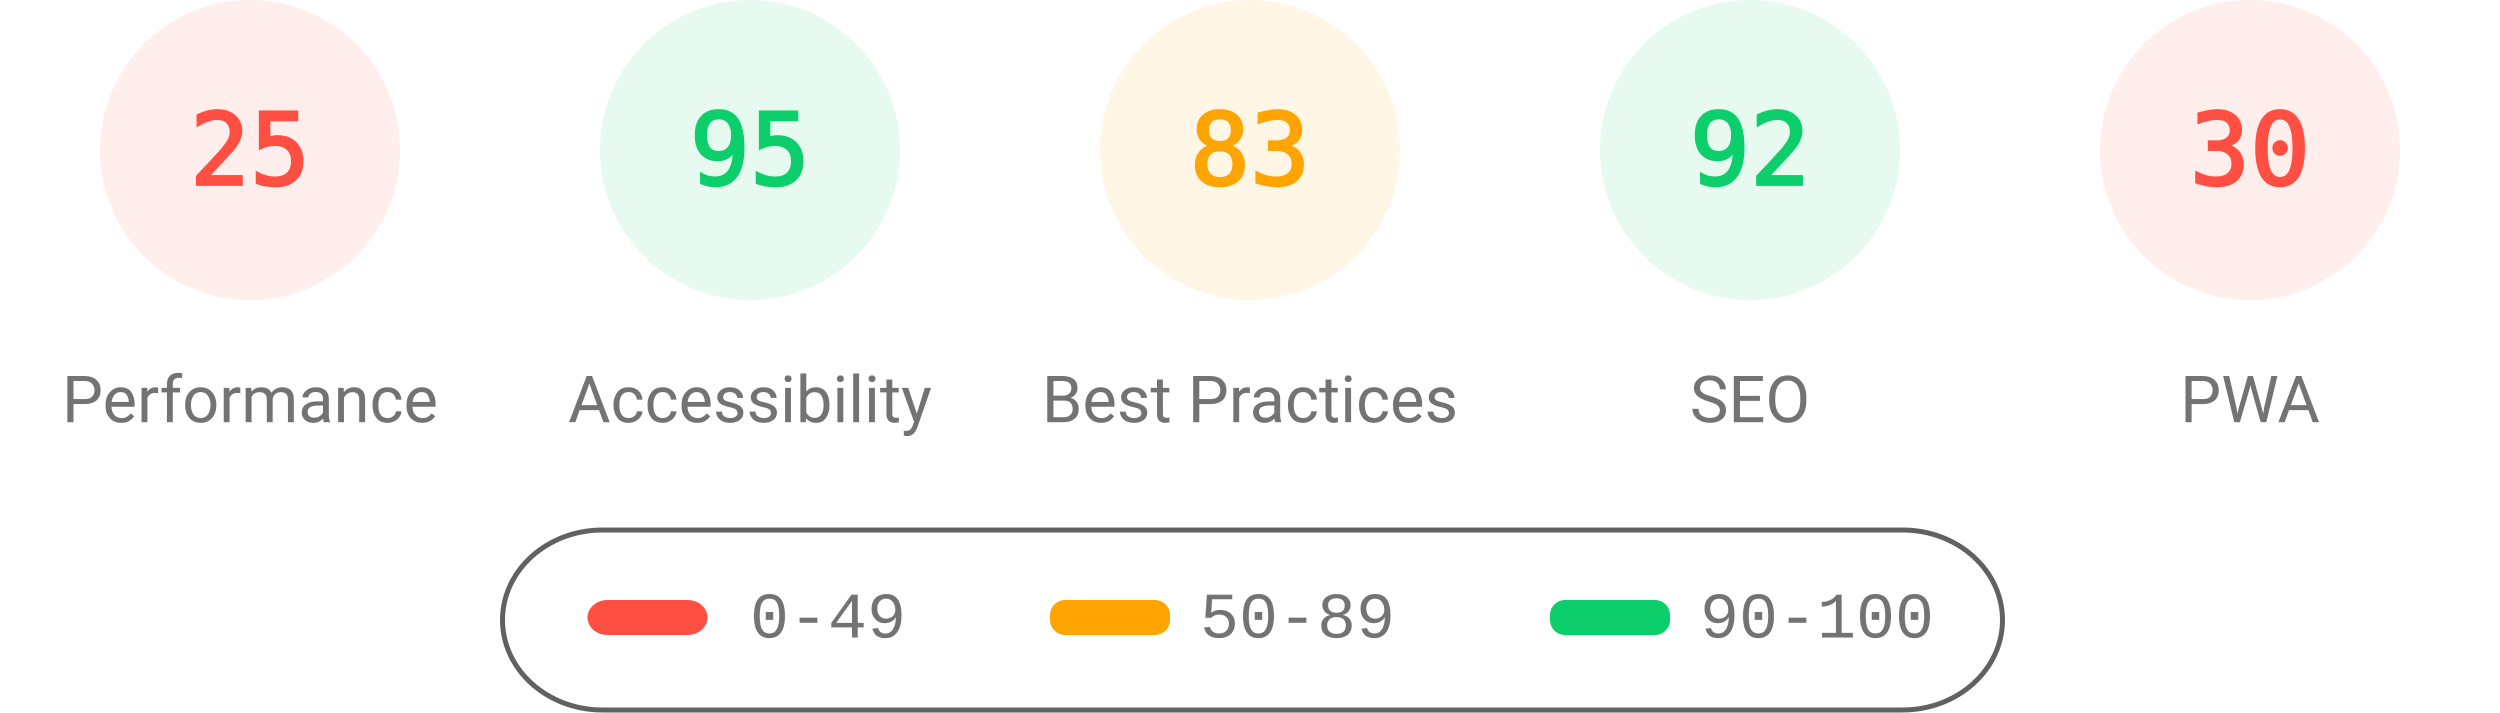
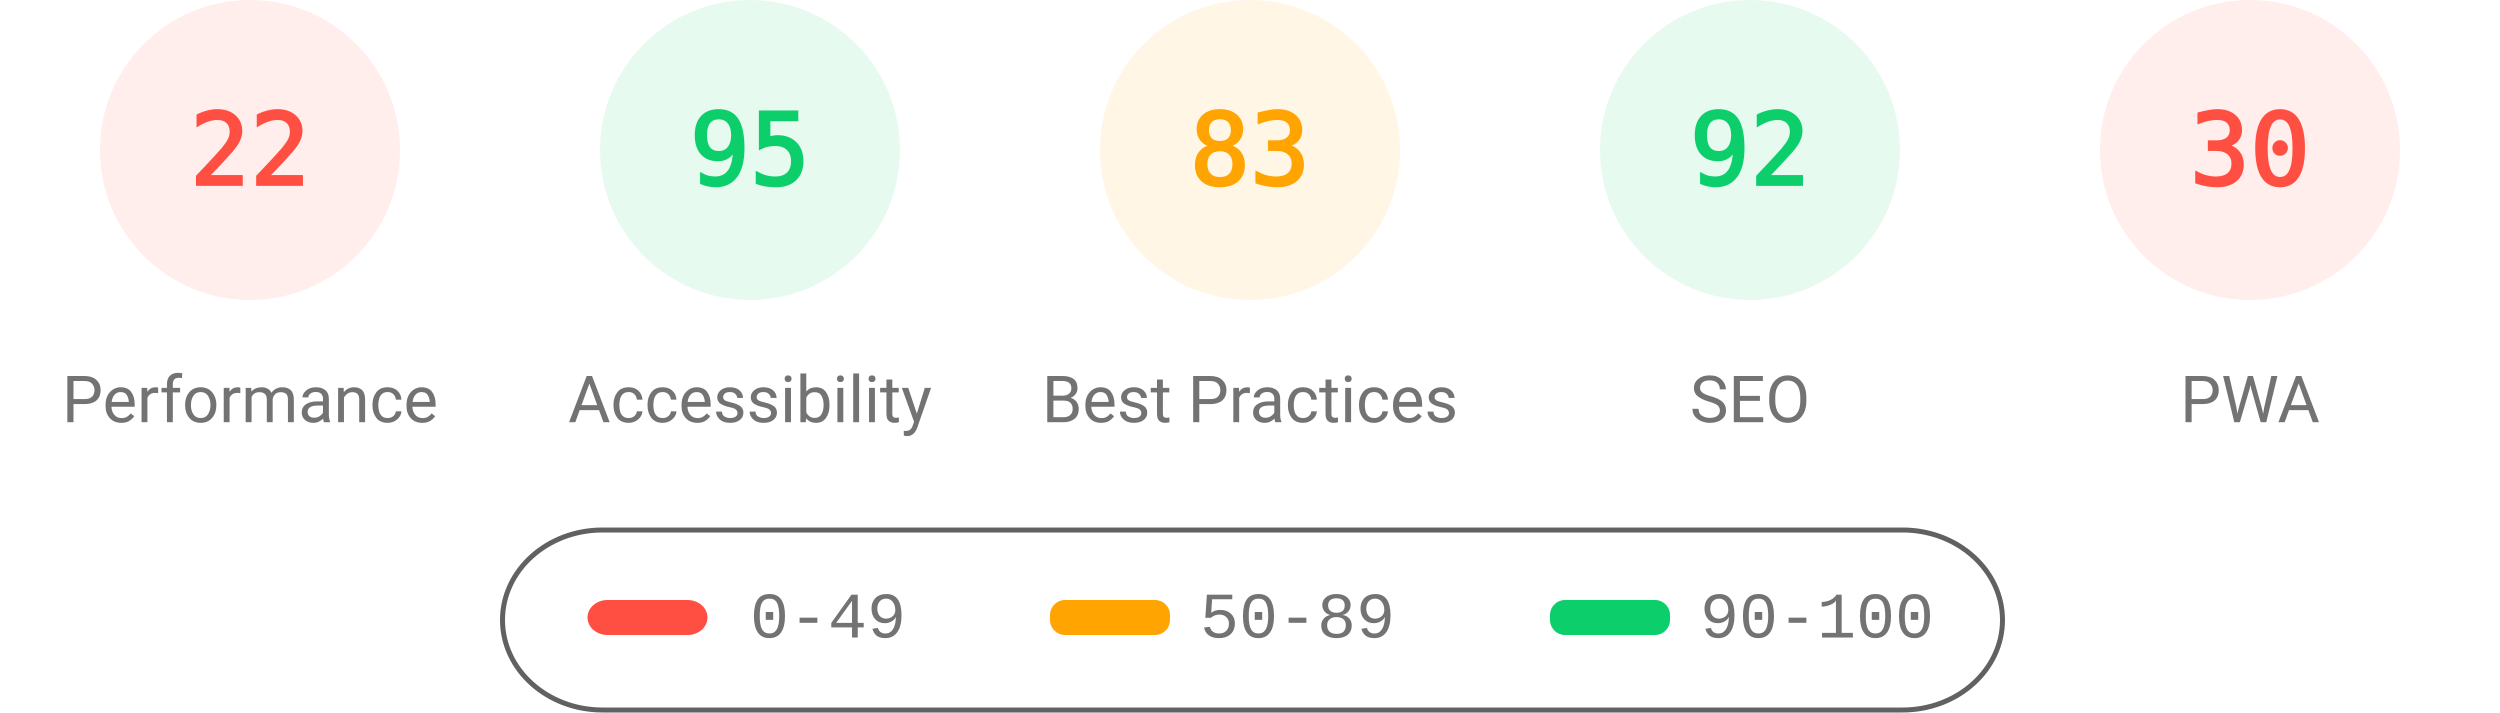
<svg xmlns="http://www.w3.org/2000/svg" fill="none" width="1000" height="285">
  <style>.gauge-base{opacity:.1}.gauge-arc{fill:none;animation-delay:250ms;stroke-linecap:round;transform:rotate(-90deg);transform-origin:100px 60px;animation:load-gauge 1s ease forwards}.guage-text{font-size:40px;font-family:monospace;text-align:center}.guage-red{color:#ff4e42;fill:#ff4e42;stroke:#ff4e42}.guage-orange{color:#ffa400;fill:#ffa400;stroke:#ffa400}.guage-green{color:#0cce6b;fill:#0cce6b;stroke:#0cce6b}.guage-undefined{color:#5c5c5c;fill:#5c5c5c;stroke:#5c5c5c}.guage-title{color:#737373;fill:#737373;stroke:none;font-size:26px;line-height:26px;font-family:Roboto,Halvetica,Arial,sans-serif}@keyframes load-gauge{from{stroke-dasharray:0 352.858}}</style>
  <svg class="guage-div guage-perf guage-red" viewBox="0 0 200 200" width="200" height="200">
    <circle class="gauge-base" r="56" cx="100" cy="60" stroke-width="8" />
-     <circle class="gauge-arc guage-arc-1" r="56" cx="100" cy="60" stroke-width="8" style="stroke-dasharray:87.965,351.858" />
-     <text class="guage-text" x="100" y="60" alignment-baseline="central" dominant-baseline="central" text-anchor="middle">25</text>
+     <circle class="gauge-arc guage-arc-1" r="56" cx="100" cy="60" stroke-width="8" style="stroke-dasharray:77.409,351.858" />
+     <text class="guage-text" x="100" y="60" alignment-baseline="central" dominant-baseline="central" text-anchor="middle">22</text>
    <text class="guage-title" x="100" y="160" alignment-baseline="central" dominant-baseline="central" text-anchor="middle">Performance</text>
  </svg>
  <svg class="guage-div guage-acc guage-green" viewBox="0 0 200 200" width="200" height="200" x="200">
    <circle class="gauge-base" r="56" cx="100" cy="60" stroke-width="8" />
    <circle class="gauge-arc guage-arc-2" r="56" cx="100" cy="60" stroke-width="8" style="stroke-dasharray:334.265,351.858" />
    <text class="guage-text" x="100" y="60" alignment-baseline="central" dominant-baseline="central" text-anchor="middle">95</text>
    <text class="guage-title" x="100" y="160" alignment-baseline="central" dominant-baseline="central" text-anchor="middle">Accessibility</text>
  </svg>
  <svg class="guage-div guage-best guage-orange" viewBox="0 0 200 200" width="200" height="200" x="400">
    <circle class="gauge-base" r="56" cx="100" cy="60" stroke-width="8" />
    <circle class="gauge-arc guage-arc-3" r="56" cx="100" cy="60" stroke-width="8" style="stroke-dasharray:292.042,351.858" />
    <text class="guage-text" x="100" y="60" alignment-baseline="central" dominant-baseline="central" text-anchor="middle">83</text>
    <text class="guage-title" x="100" y="160" alignment-baseline="central" dominant-baseline="central" text-anchor="middle">Best Practices</text>
  </svg>
  <svg class="guage-div guage-seo guage-green" viewBox="0 0 200 200" width="200" height="200" x="600">
    <circle class="gauge-base" r="56" cx="100" cy="60" stroke-width="8" />
    <circle class="gauge-arc guage-arc-4" r="56" cx="100" cy="60" stroke-width="8" style="stroke-dasharray:323.709,351.858" />
    <text class="guage-text" x="100" y="60" alignment-baseline="central" dominant-baseline="central" text-anchor="middle">92</text>
    <text class="guage-title" x="100" y="160" alignment-baseline="central" dominant-baseline="central" text-anchor="middle">SEO</text>
  </svg>
  <svg class="guage-div guage-pwa guage-red" viewBox="0 0 200 200" width="200" height="200" x="800">
    <circle class="gauge-base" r="56" cx="100" cy="60" stroke-width="8" />
    <circle class="gauge-arc guage-arc-4" r="56" cx="100" cy="60" stroke-width="8" style="stroke-dasharray:105.557,351.858" />
    <text class="guage-text" x="100" y="60" alignment-baseline="central" dominant-baseline="central" text-anchor="middle">30</text>
    <text class="guage-title" x="100" y="160" alignment-baseline="central" dominant-baseline="central" text-anchor="middle">PWA</text>
  </svg>
  <svg width="604" height="76" x="200" y="210">
    <path fill="none" id="canvas_background" d="M-1-1h604v80H-1z" />
    <rect fill-opacity="0" stroke="#616161" stroke-width="2" rx="40" id="svg_2" height="72" width="600" y="2" x="1" fill="#000" />
    <rect stroke="#000" rx="8" id="svg_3" height="14" width="48" y="30" x="35" stroke-opacity="null" stroke-width="0" fill="#ff4e42" />
    <rect stroke="#000" rx="6" id="svg_4" height="14" width="48" y="30" x="220" stroke-opacity="null" stroke-width="0" fill="#ffa400" />
    <rect stroke="#000" rx="6" id="svg_5" height="14" width="48" y="30" x="420" stroke-opacity="null" stroke-width="0" fill="#0cce6b" />
    <text xml:space="preserve" text-anchor="start" font-family="'Courier New', Courier, monospace" font-size="26" id="svg_6" y="45" x="100" stroke-opacity="null" stroke-width="0" stroke="#000" fill="#737373">0-49</text>
    <text xml:space="preserve" text-anchor="start" font-family="'Courier New', Courier, monospace" font-size="26" id="svg_7" y="45" x="280" stroke-opacity="null" stroke-width="0" stroke="#000" fill="#737373">50-89</text>
    <text xml:space="preserve" text-anchor="start" font-family="'Courier New', Courier, monospace" font-size="26" id="svg_8" y="45" x="480" stroke-opacity="null" stroke-width="0" stroke="#000" fill="#737373">90-100</text>
  </svg>
</svg>
